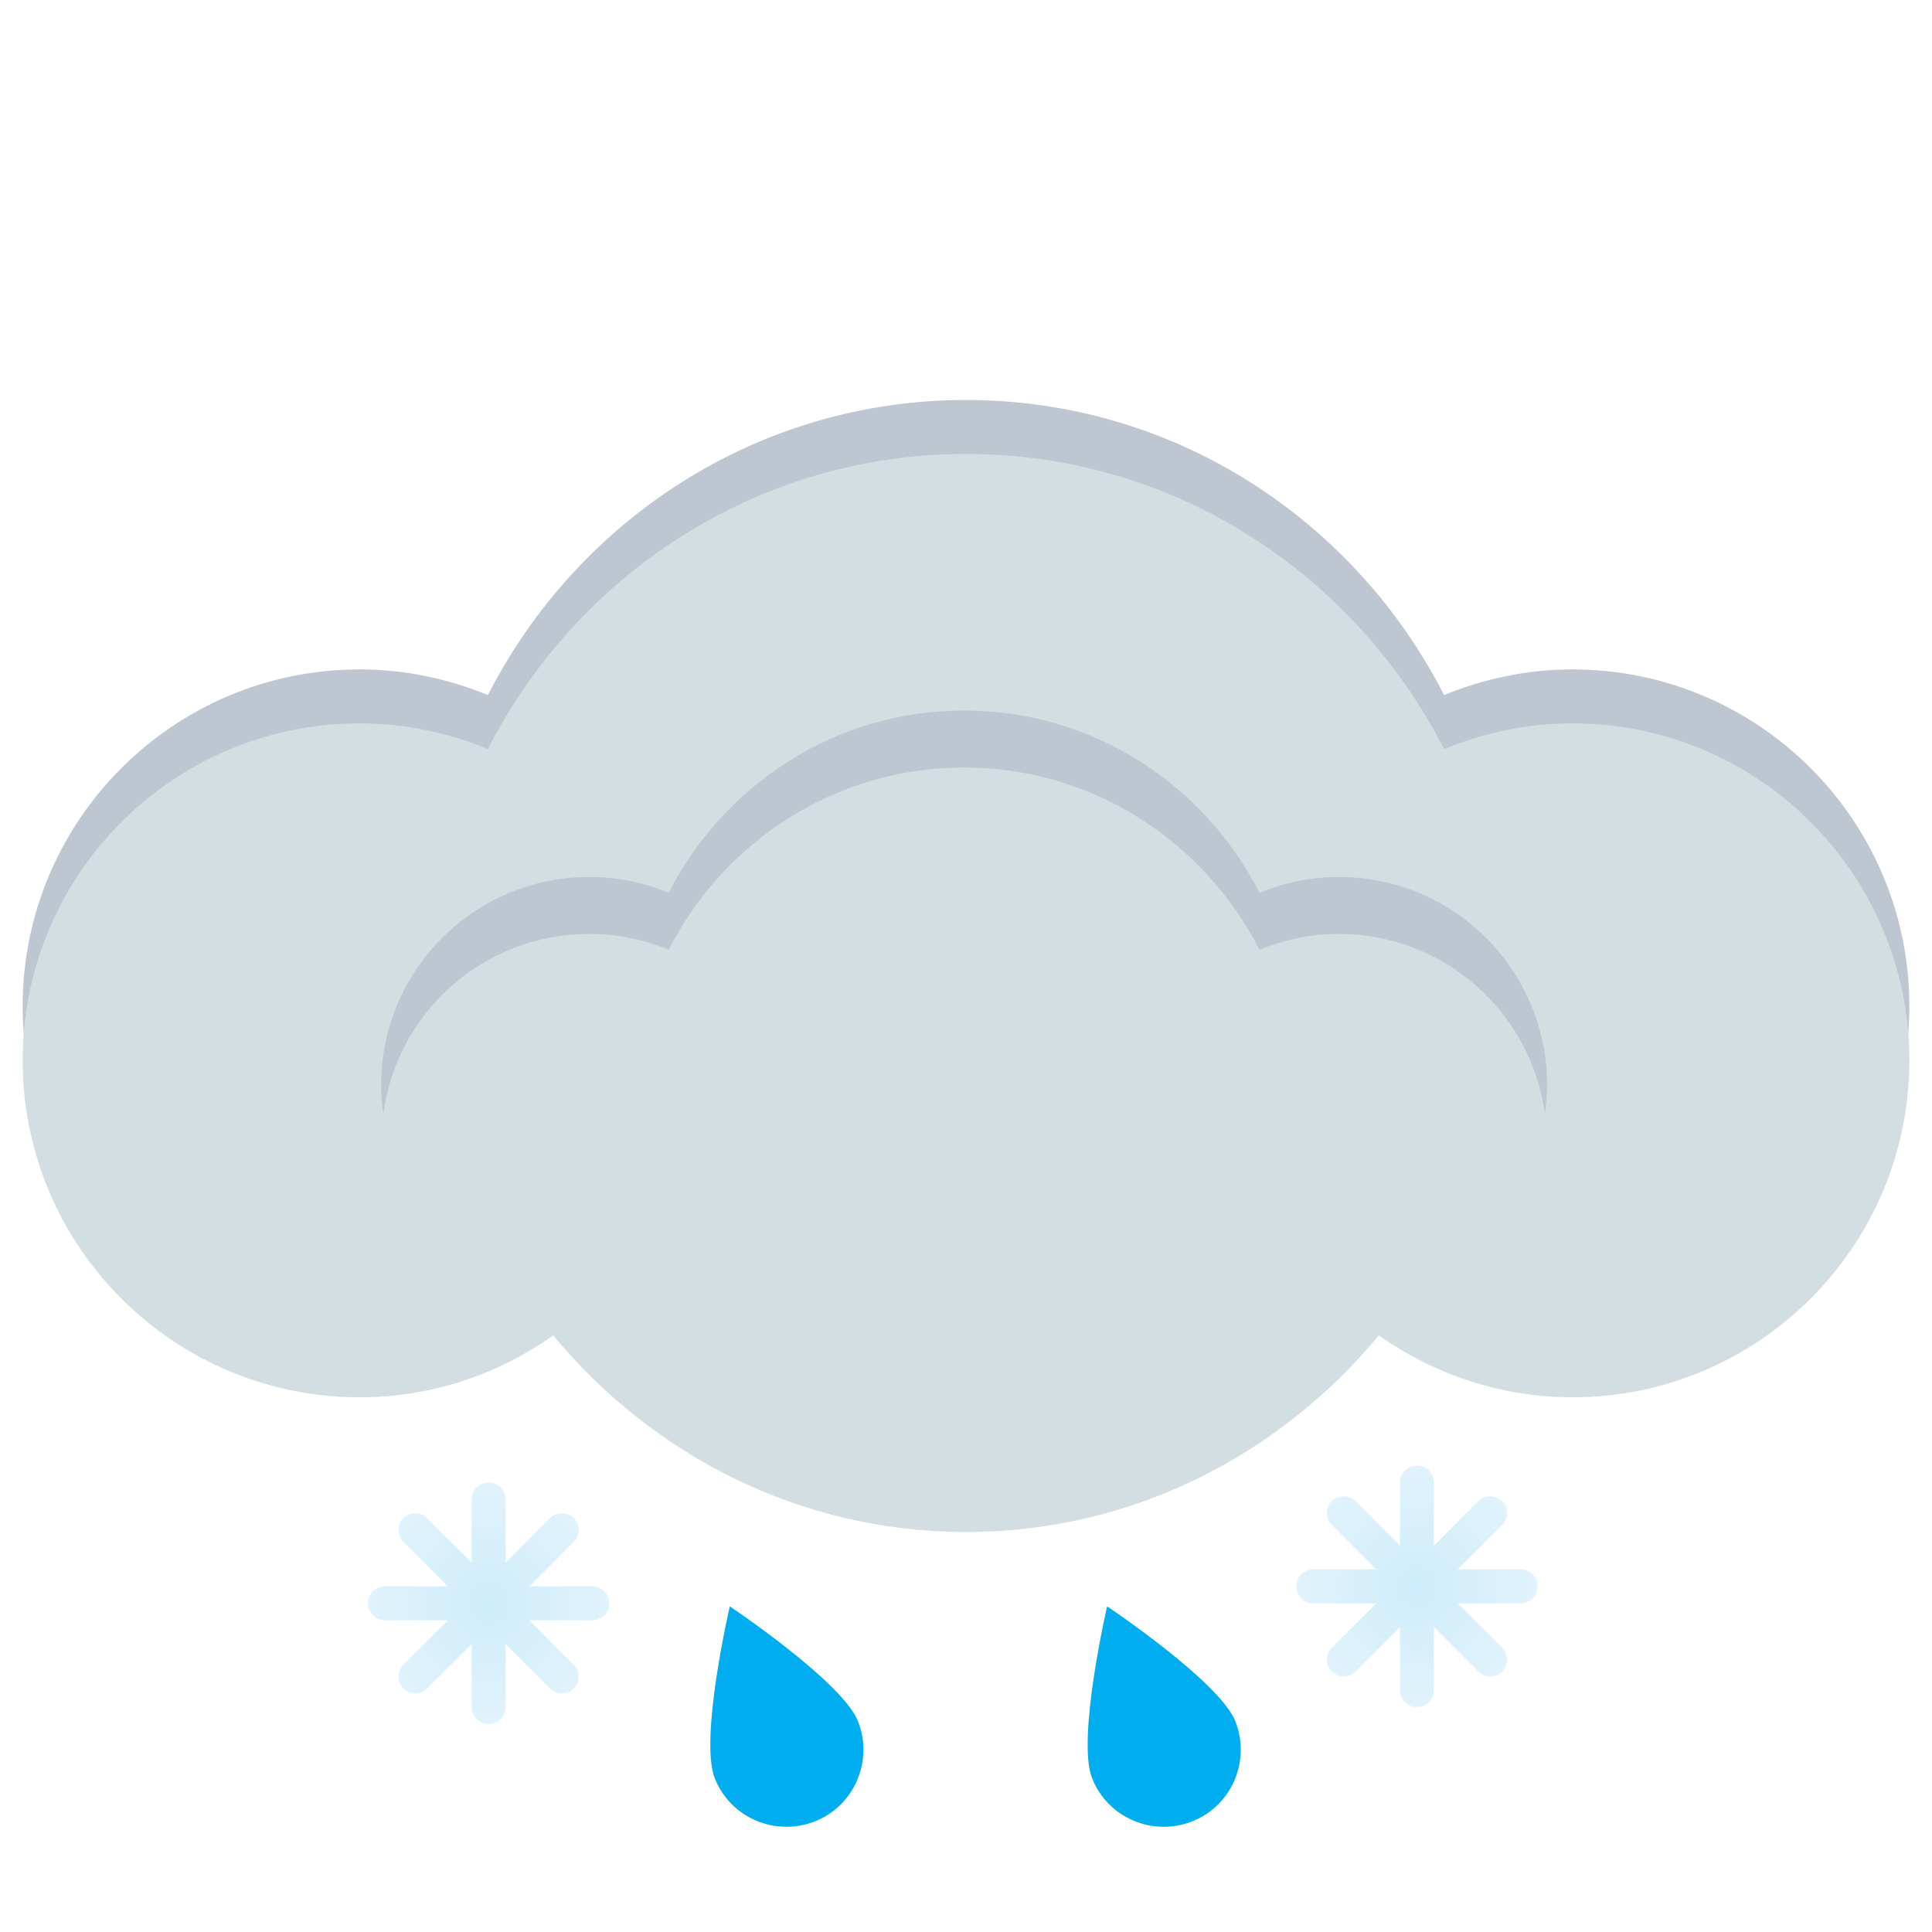
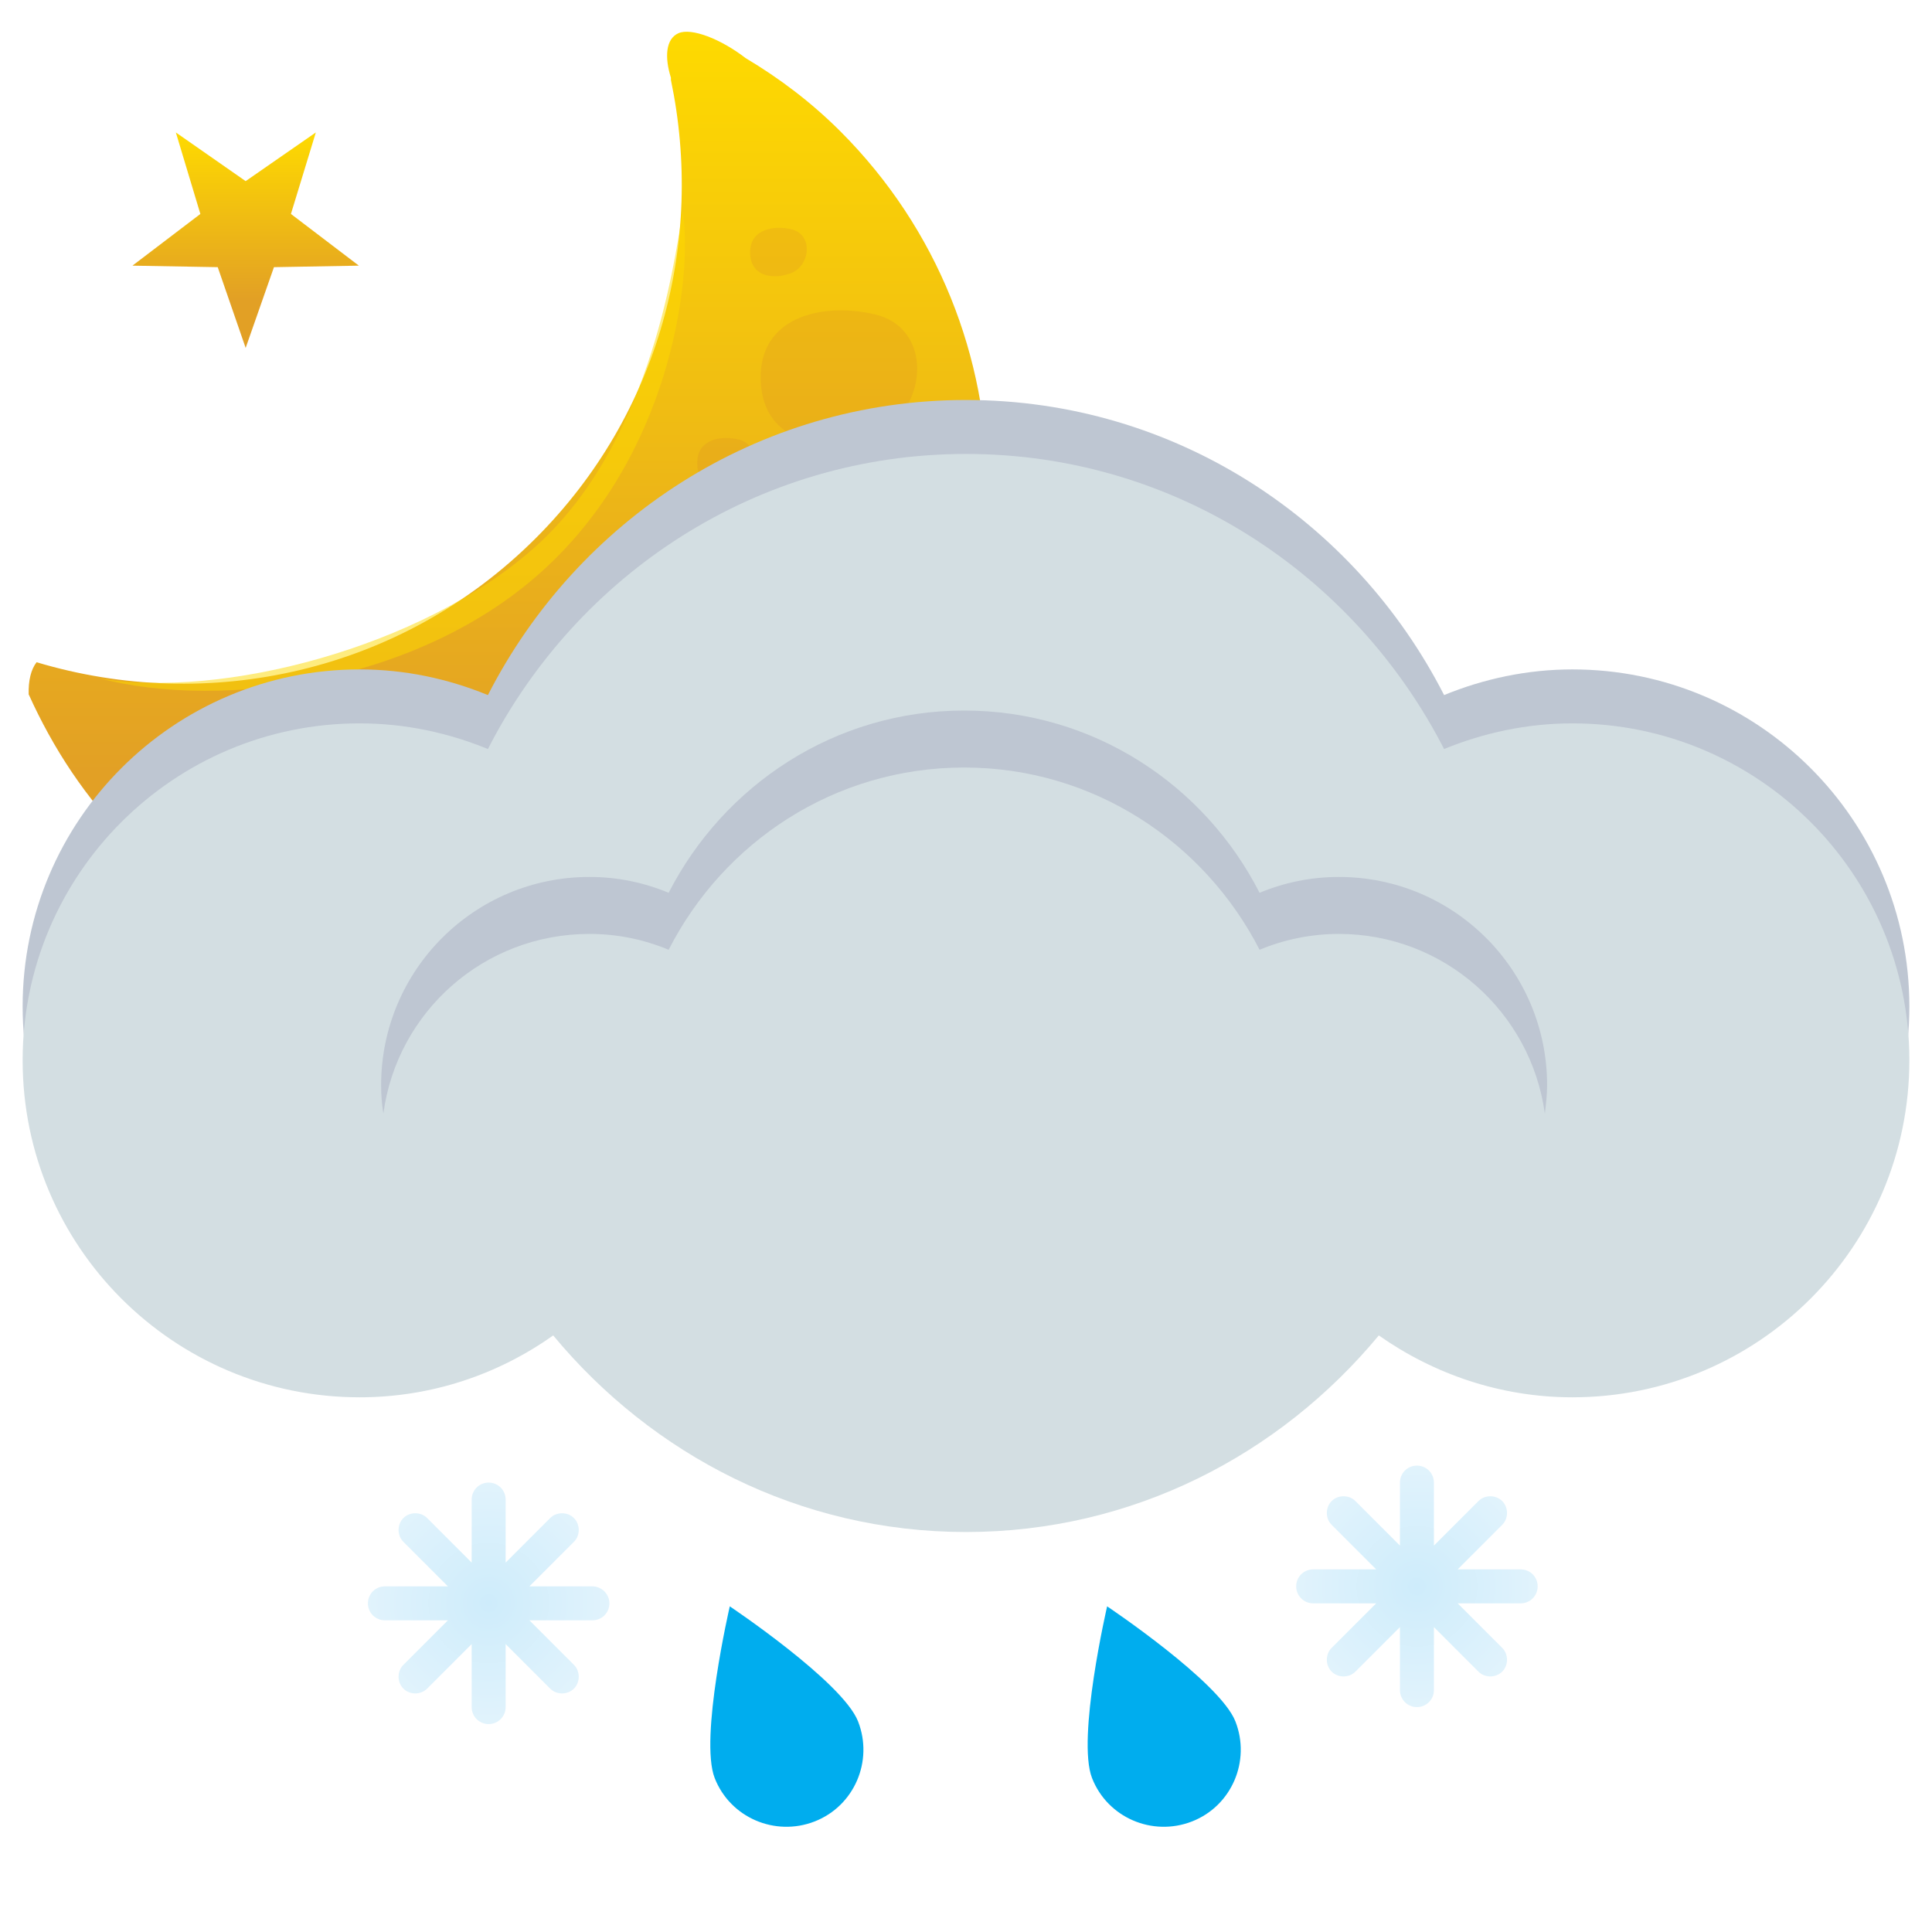
<svg xmlns="http://www.w3.org/2000/svg" version="1.1" id="Layer_1" x="0px" y="0px" viewBox="0 0 512 512" style="enable-background:new 0 0 512 512;" xml:space="preserve">
  <style type="text/css">
- 	.st0{fill:#00ADEE;}
- 	.st1{fill:#BEC6D2;}
- 	.st2{opacity:5.000000e-002;fill:#A7A9AC;enable-background:new    ;}
- 	.st3{fill:#D3DEE2;}
- 	.st4{fill:url(#XMLID_3_);}
- 	.st5{fill:url(#XMLID_4_);}
+ 	.st0{fill:url(#XMLID_3_);}
+ 	.st1{opacity:0.5;fill:#D58128;enable-background:new    ;}
+ 	.st2{opacity:0.5;fill:#FDD900;enable-background:new    ;}
+ 	.st3{opacity:0.19;fill:#D58128;enable-background:new    ;}
+ 	.st4{fill:#BEC6D2;}
+ 	.st5{opacity:5.000000e-002;fill:#A7A9AC;enable-background:new    ;}
+ 	.st6{fill:#D3DEE2;}
+ 	.st7{fill:url(#SVGID_1_);}
+ 	.st8{fill:#00ADEE;}
+ 	.st9{fill:url(#XMLID_4_);}
+ 	.st10{fill:url(#XMLID_5_);}
</style>
-   <path id="XMLID_257_" class="st0" d="M289.4,471.2c4.1,10.5,16,15.6,26.5,11.5s15.6-16,11.5-26.5s-34-30.5-34-30.5  S285.3,460.7,289.4,471.2z" />
+   <g id="XMLID_58_">
+     <linearGradient id="XMLID_3_" gradientUnits="userSpaceOnUse" x1="134.734" y1="8.413" x2="134.734" y2="262.2" gradientTransform="matrix(-1 0 0 1 269.379 0)">
+       <stop offset="0" style="stop-color:#FEDA00" />
+       <stop offset="0.775" style="stop-color:#E2A025" />
+     </linearGradient>
+     <path id="XMLID_439_" class="st0" d="M9.7,175.5c45.4,13.6,96.5,2.9,132.3-32.9c33-33,44.7-78.9,35.8-121.4c0-0.2,0-0.4,0-0.6   c-1.7-5.4-1.4-10.3,2-11.8s11.2,1.5,17.8,6.6c8.9,5.3,17.4,11.7,25.1,19.4c52,52,52,136.4,0,188.4s-136.3,52-188.4,0   C22.7,211.6,14,198.2,7.6,184C7.5,180.4,8.2,177.4,9.7,175.5z" />
+     <path id="XMLID_438_" class="st1" d="M144.1,259.1c-28.3,3.4-61.7-2.6-82.7-19.7c21.5,7.4,49.6,15.9,80.6,12.2   c31.1-3.7,47.1-11.5,63.9-19.9C192.3,243.3,172.8,255.6,144.1,259.1z" />
+     <path id="XMLID_437_" class="st2" d="M26.1,179.7c32.9,8.7,87.1,1.3,120.1-30.7c33.1-32,37.3-78.7,34.7-93   c-2.4,15.6-9.3,62.8-39.6,89.4C111.7,171.5,58.7,185.4,26.1,179.7z" />
+     <path id="XMLID_400_" class="st3" d="M231.5,115.2c14-5.3,16.5-27.8,0.7-31.8c-12.8-3.2-30-0.3-30.6,15.7   C201,117.1,217.8,120.4,231.5,115.2z" />
+     <path id="XMLID_399_" class="st3" d="M209.6,72.4c5.1-1.9,6-10.1,0.3-11.6c-4.7-1.2-10.9-0.1-11.1,5.7   C198.5,73.1,204.6,74.3,209.6,72.4z" />
+     <path id="XMLID_62_" class="st3" d="M195.6,128.1c5.1-1.9,6-10.1,0.3-11.6c-4.7-1.2-10.9-0.1-11.1,5.7   C184.4,128.8,190.5,130,195.6,128.1z" />
+   </g>
  <g id="XMLID_78_">
-     <path id="XMLID_637_" class="st1" d="M416.7,177.4c-12,0-23.5,2.5-34,6.8C359.1,138,311.5,106,256,106s-103.1,32-126.7,78.2   c-10.5-4.3-21.9-6.8-34-6.8C46,177.4,6,217.4,6,266.7S46,356,95.3,356c19.1,0,36.8-6.1,51.3-16.4c26.2,31.6,65.2,52.1,109.4,52.1   s83.2-20.5,109.4-52.1c14.5,10.2,32.2,16.4,51.3,16.4c49.3,0,89.3-40,89.3-89.3S466,177.4,416.7,177.4z" />
-     <path id="XMLID_636_" class="st2" d="M267.8,254.6c-96.2-9.7-186.3,3.7-257.5,33.7c8.9,40,44.5,69.9,87.1,69.9   c19.1,0,36.8-6.1,51.3-16.4c26.2,31.6,65.2,52.1,109.4,52.1s83.2-20.5,109.4-52.1c14.5,10.2,32.2,16.4,51.3,16.4   c28.6,0,54-13.5,70.4-34.5C428.6,288.3,352.3,263.1,267.8,254.6z" />
-     <path id="XMLID_635_" class="st3" d="M416.7,191.7c-12,0-23.5,2.5-34,6.8c-23.7-46.2-71.2-78.2-126.7-78.2s-103.1,32-126.7,78.2   c-10.5-4.3-21.9-6.8-34-6.8C46,191.7,6,231.7,6,281s40,89.3,89.3,89.3c19.1,0,36.8-6.1,51.3-16.4C172.8,385.5,211.8,406,256,406   s83.2-20.5,109.4-52.1c14.5,10.2,32.2,16.4,51.3,16.4c49.3,0,89.3-40,89.3-89.3S466,191.7,416.7,191.7z" />
-     <path id="XMLID_541_" class="st1" d="M156.2,247.5c7.5,0,14.5,1.5,21,4.2c14.6-28.6,44-48.3,78.3-48.3s63.7,19.8,78.3,48.3   c6.5-2.7,13.6-4.2,21-4.2c27.9,0,50.9,20.7,54.6,47.6c0.3-2.5,0.6-5,0.6-7.5c0-30.5-24.7-55.2-55.2-55.2c-7.4,0-14.5,1.5-21,4.2   c-14.6-28.6-44-48.3-78.3-48.3s-63.7,19.8-78.3,48.3c-6.5-2.7-13.5-4.2-21-4.2c-30.5,0-55.2,24.7-55.2,55.2c0,2.6,0.2,5.1,0.6,7.5   C105.2,268.2,128.2,247.5,156.2,247.5z" />
+     <path id="XMLID_637_" class="st4" d="M416.7,177.4c-12,0-23.5,2.5-34,6.8C359.1,138,311.5,106,256,106s-103.1,32-126.7,78.2   c-10.5-4.3-21.9-6.8-34-6.8C46,177.4,6,217.4,6,266.7S46,356,95.3,356c19.1,0,36.8-6.1,51.3-16.4c26.2,31.6,65.2,52.1,109.4,52.1   s83.2-20.5,109.4-52.1c14.5,10.2,32.2,16.4,51.3,16.4c49.3,0,89.3-40,89.3-89.3S466,177.4,416.7,177.4z" />
+     <path id="XMLID_636_" class="st5" d="M267.8,254.6c-96.2-9.7-186.3,3.7-257.5,33.7c8.9,40,44.5,69.9,87.1,69.9   c19.1,0,36.8-6.1,51.3-16.4c26.2,31.6,65.2,52.1,109.4,52.1s83.2-20.5,109.4-52.1c14.5,10.2,32.2,16.4,51.3,16.4   c28.6,0,54-13.5,70.4-34.5C428.6,288.3,352.3,263.1,267.8,254.6z" />
+     <path id="XMLID_635_" class="st6" d="M416.7,191.7c-12,0-23.5,2.5-34,6.8c-23.7-46.2-71.2-78.2-126.7-78.2s-103.1,32-126.7,78.2   c-10.5-4.3-21.9-6.8-34-6.8C46,191.7,6,231.7,6,281s40,89.3,89.3,89.3c19.1,0,36.8-6.1,51.3-16.4C172.8,385.5,211.8,406,256,406   s83.2-20.5,109.4-52.1c14.5,10.2,32.2,16.4,51.3,16.4c49.3,0,89.3-40,89.3-89.3S466,191.7,416.7,191.7z" />
+     <path id="XMLID_541_" class="st4" d="M156.2,247.5c7.5,0,14.5,1.5,21,4.2c14.6-28.6,44-48.3,78.3-48.3s63.7,19.8,78.3,48.3   c6.5-2.7,13.6-4.2,21-4.2c27.9,0,50.9,20.7,54.6,47.6c0.3-2.5,0.6-5,0.6-7.5c0-30.5-24.7-55.2-55.2-55.2c-7.4,0-14.5,1.5-21,4.2   c-14.6-28.6-44-48.3-78.3-48.3s-63.7,19.8-78.3,48.3c-6.5-2.7-13.5-4.2-21-4.2c-30.5,0-55.2,24.7-55.2,55.2c0,2.6,0.2,5.1,0.6,7.5   C105.2,268.2,128.2,247.5,156.2,247.5z" />
  </g>
-   <radialGradient id="XMLID_3_" cx="375.5" cy="91.6" r="32" gradientTransform="matrix(1 0 0 -1 0 512)" gradientUnits="userSpaceOnUse">
+   <linearGradient id="SVGID_1_" gradientUnits="userSpaceOnUse" x1="65.1" y1="476.9" x2="65.1" y2="419.8" gradientTransform="matrix(1 0 0 -1 0 512)">
+     <stop offset="0" style="stop-color:#FEDA00" />
+     <stop offset="0.775" style="stop-color:#E2A025" />
+   </linearGradient>
+   <polygon class="st7" points="65.1,48 83.7,35.1 77.1,56.7 95.1,70.4 72.6,70.8 65.1,92.2 57.7,70.8 35.1,70.4 53.1,56.7 46.6,35.1   " />
+   <path id="XMLID_257_" class="st8" d="M289.4,471.2c4.1,10.5,16,15.6,26.5,11.5s15.6-16,11.5-26.5s-34-30.5-34-30.5  S285.3,460.7,289.4,471.2z" />
+   <radialGradient id="XMLID_4_" cx="375.5" cy="91.6" r="32" gradientTransform="matrix(1 0 0 -1 0 512)" gradientUnits="userSpaceOnUse">
    <stop offset="0" style="stop-color:#CEECFB" />
    <stop offset="1" style="stop-color:#E1F3FC" />
  </radialGradient>
-   <path id="XMLID_215_" class="st4" d="M403,415.9h-16.7l11.8-11.8c1.7-1.7,1.7-4.6,0-6.3c-1.7-1.7-4.6-1.7-6.3,0L380,409.6v-16.7  c0-2.5-2-4.5-4.5-4.5s-4.5,2-4.5,4.5v16.7l-11.8-11.8c-1.7-1.7-4.6-1.7-6.3,0c-1.7,1.7-1.7,4.6,0,6.3l11.8,11.8H348  c-2.5,0-4.5,2-4.5,4.5s2,4.5,4.5,4.5h16.7l-11.8,11.8c-1.7,1.7-1.7,4.6,0,6.3c1.7,1.7,4.6,1.7,6.3,0l11.8-11.8v16.7  c0,2.5,2,4.5,4.5,4.5s4.5-2,4.5-4.5v-16.7l11.8,11.8c1.7,1.7,4.6,1.7,6.3,0c1.7-1.7,1.7-4.6,0-6.3l-11.8-11.8H403  c2.5,0,4.5-2,4.5-4.5S405.5,415.9,403,415.9z" />
-   <radialGradient id="XMLID_4_" cx="129.5" cy="87.171" r="31.965" gradientTransform="matrix(1 0 0 -1 0 512)" gradientUnits="userSpaceOnUse">
+   <path id="XMLID_215_" class="st9" d="M403,415.9h-16.7l11.8-11.8c1.7-1.7,1.7-4.6,0-6.3c-1.7-1.7-4.6-1.7-6.3,0L380,409.6v-16.7  c0-2.5-2-4.5-4.5-4.5s-4.5,2-4.5,4.5v16.7l-11.8-11.8c-1.7-1.7-4.6-1.7-6.3,0c-1.7,1.7-1.7,4.6,0,6.3l11.8,11.8H348  c-2.5,0-4.5,2-4.5,4.5s2,4.5,4.5,4.5h16.7l-11.8,11.8c-1.7,1.7-1.7,4.6,0,6.3c1.7,1.7,4.6,1.7,6.3,0l11.8-11.8v16.7  c0,2.5,2,4.5,4.5,4.5s4.5-2,4.5-4.5v-16.7l11.8,11.8c1.7,1.7,4.6,1.7,6.3,0c1.7-1.7,1.7-4.6,0-6.3l-11.8-11.8H403  c2.5,0,4.5-2,4.5-4.5S405.5,415.9,403,415.9z" />
+   <radialGradient id="XMLID_5_" cx="129.5" cy="87.171" r="31.965" gradientTransform="matrix(1 0 0 -1 0 512)" gradientUnits="userSpaceOnUse">
    <stop offset="0" style="stop-color:#CEECFB" />
    <stop offset="1" style="stop-color:#E1F3FC" />
  </radialGradient>
-   <path id="XMLID_213_" class="st5" d="M157,420.4h-16.7l11.8-11.8c1.7-1.7,1.7-4.6,0-6.3c-1.7-1.7-4.6-1.7-6.3,0L134,414.1v-16.7  c0-2.5-2-4.5-4.5-4.5s-4.5,2-4.5,4.5v16.7l-11.8-11.8c-1.7-1.7-4.6-1.7-6.3,0c-1.7,1.7-1.7,4.6,0,6.3l11.8,11.8H102  c-2.5,0-4.5,2-4.5,4.5s2,4.5,4.5,4.5h16.7l-11.8,11.8c-1.7,1.7-1.7,4.6,0,6.3c1.7,1.7,4.6,1.7,6.3,0l11.8-11.8v16.7  c0,2.5,2,4.5,4.5,4.5s4.5-2,4.5-4.5v-16.7l11.8,11.8c1.7,1.7,4.6,1.7,6.3,0s1.7-4.6,0-6.3l-11.8-11.8H157c2.5,0,4.5-2,4.5-4.5  S159.4,420.4,157,420.4z" />
-   <path id="XMLID_1_" class="st0" d="M189.4,471.2c4.1,10.5,16,15.6,26.5,11.5s15.6-16,11.5-26.5s-34-30.5-34-30.5  S185.3,460.7,189.4,471.2z" />
+   <path id="XMLID_213_" class="st10" d="M157,420.4h-16.7l11.8-11.8c1.7-1.7,1.7-4.6,0-6.3c-1.7-1.7-4.6-1.7-6.3,0L134,414.1v-16.7  c0-2.5-2-4.5-4.5-4.5s-4.5,2-4.5,4.5v16.7l-11.8-11.8c-1.7-1.7-4.6-1.7-6.3,0c-1.7,1.7-1.7,4.6,0,6.3l11.8,11.8H102  c-2.5,0-4.5,2-4.5,4.5s2,4.5,4.5,4.5h16.7l-11.8,11.8c-1.7,1.7-1.7,4.6,0,6.3c1.7,1.7,4.6,1.7,6.3,0l11.8-11.8v16.7  c0,2.5,2,4.5,4.5,4.5s4.5-2,4.5-4.5v-16.7l11.8,11.8c1.7,1.7,4.6,1.7,6.3,0s1.7-4.6,0-6.3l-11.8-11.8H157c2.5,0,4.5-2,4.5-4.5  S159.4,420.4,157,420.4z" />
+   <path id="XMLID_1_" class="st8" d="M189.4,471.2c4.1,10.5,16,15.6,26.5,11.5s15.6-16,11.5-26.5s-34-30.5-34-30.5  S185.3,460.7,189.4,471.2z" />
</svg>
